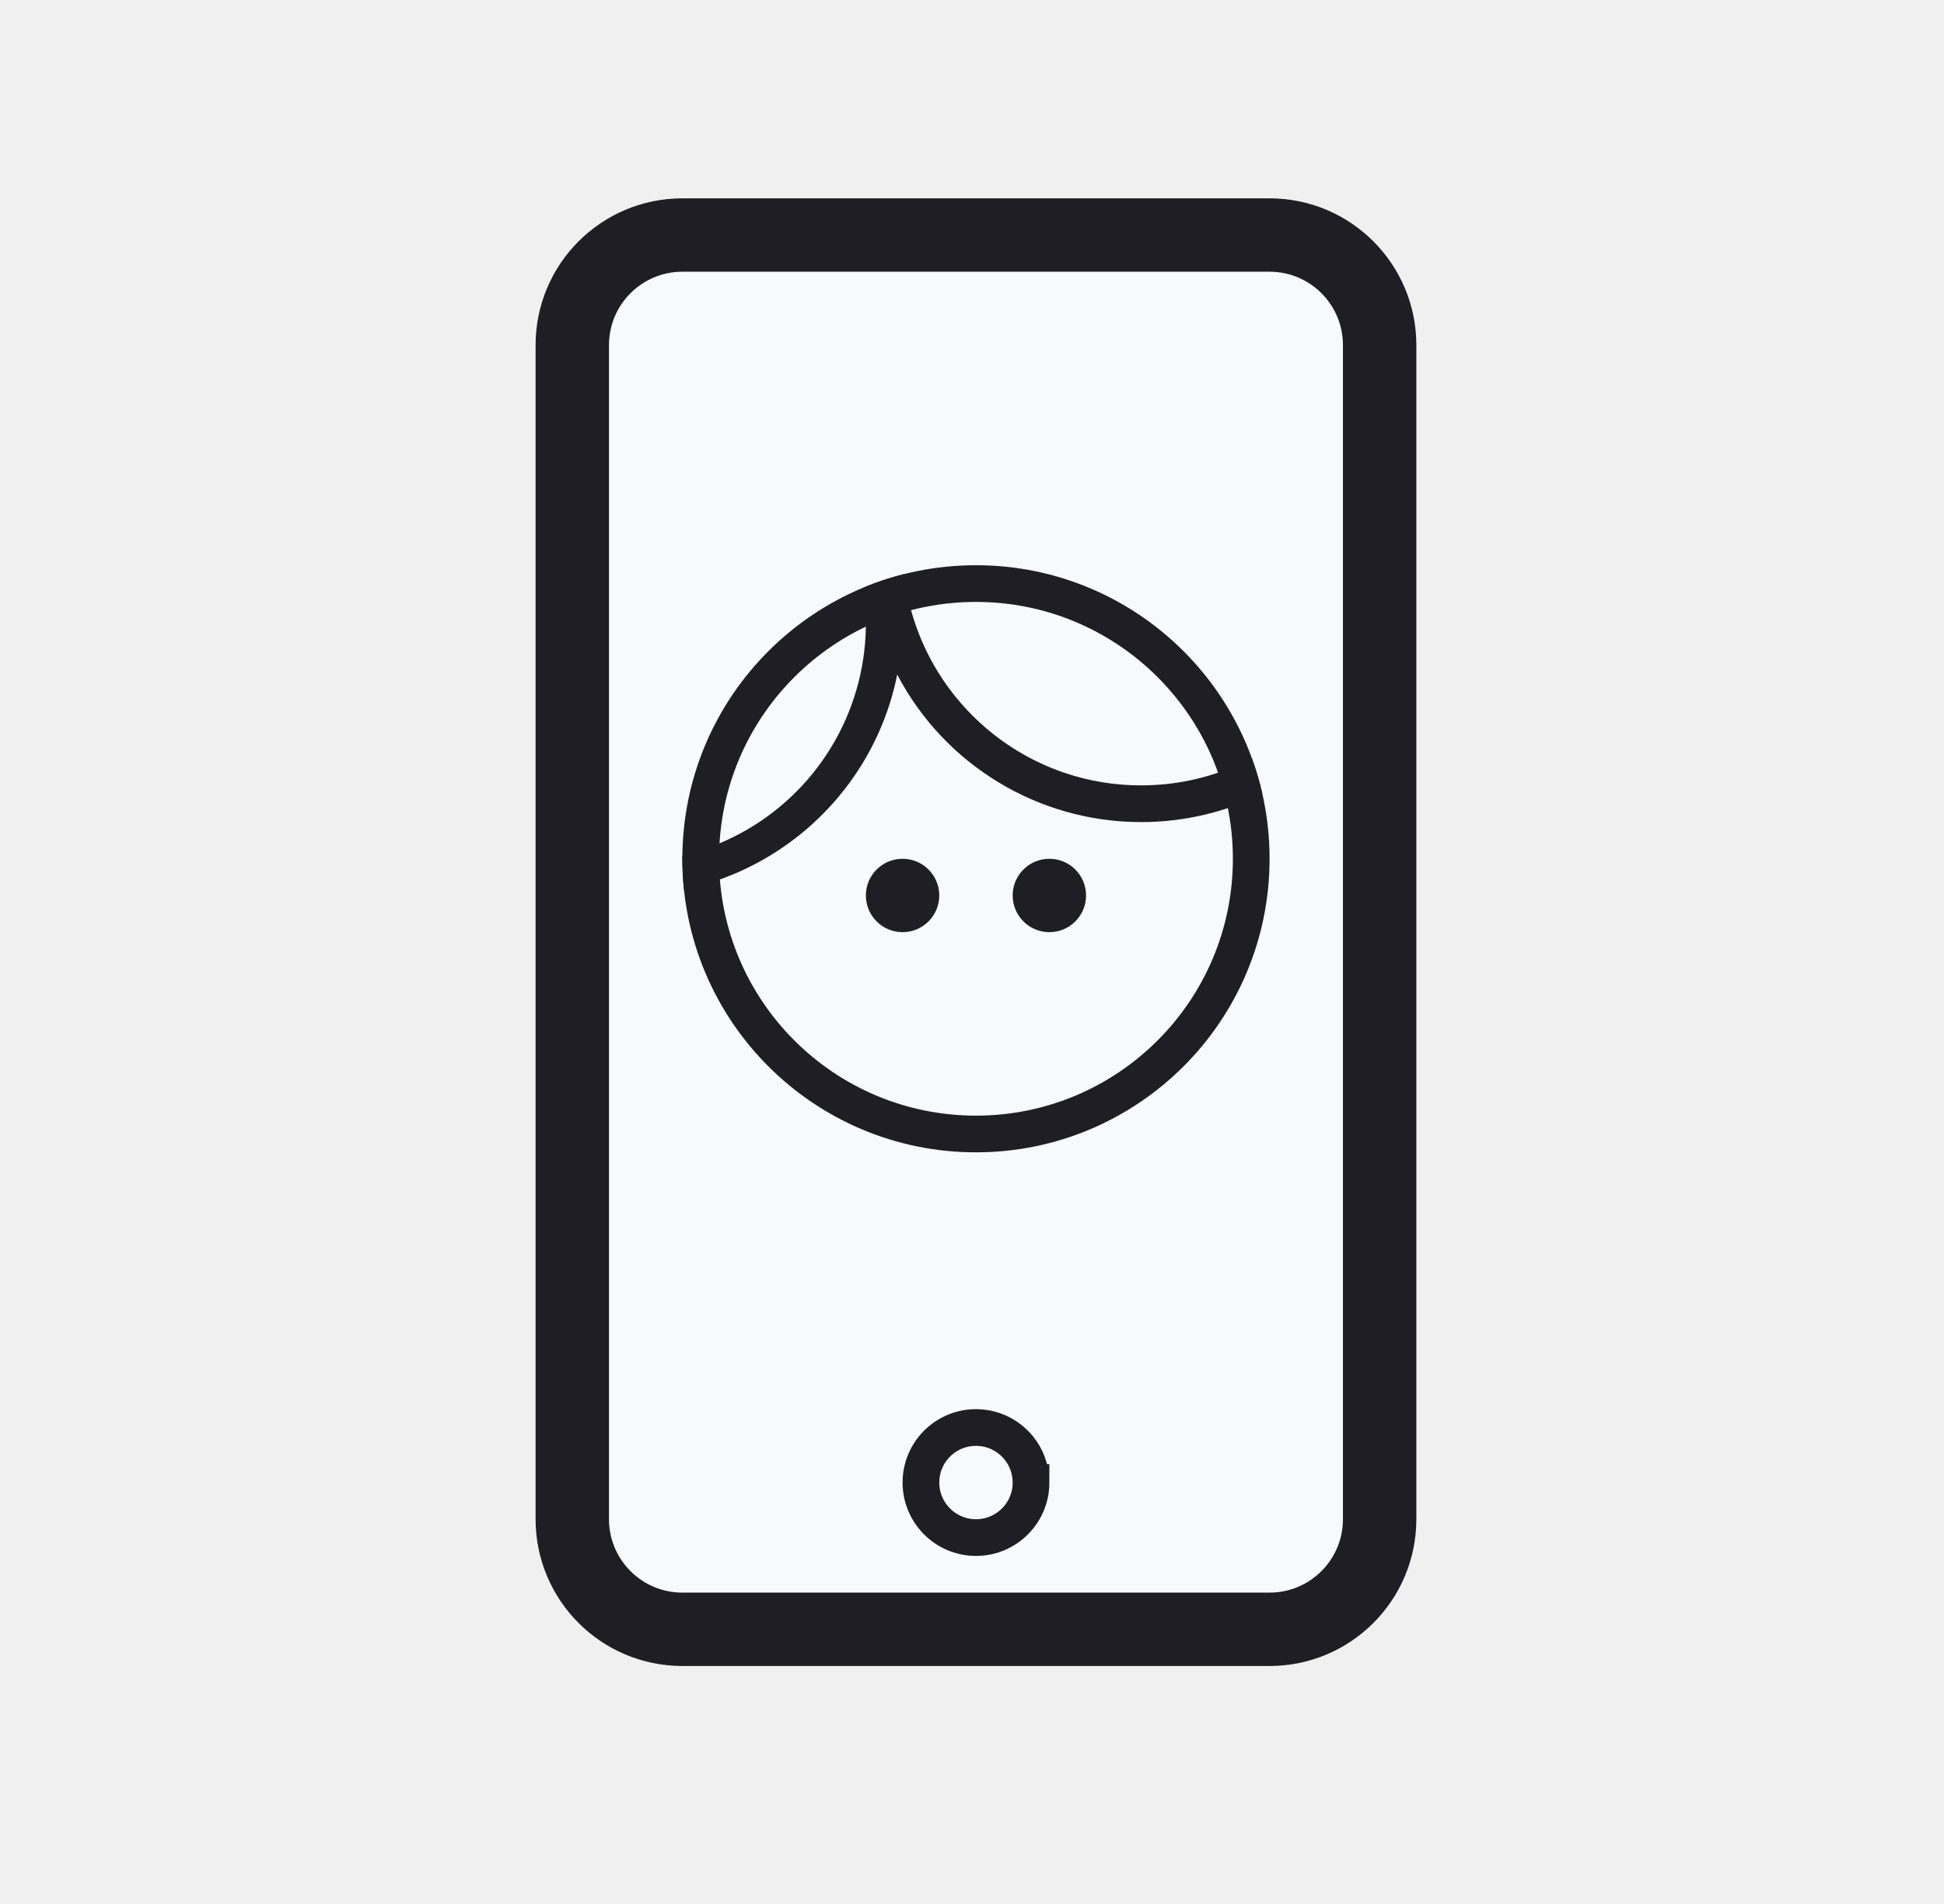
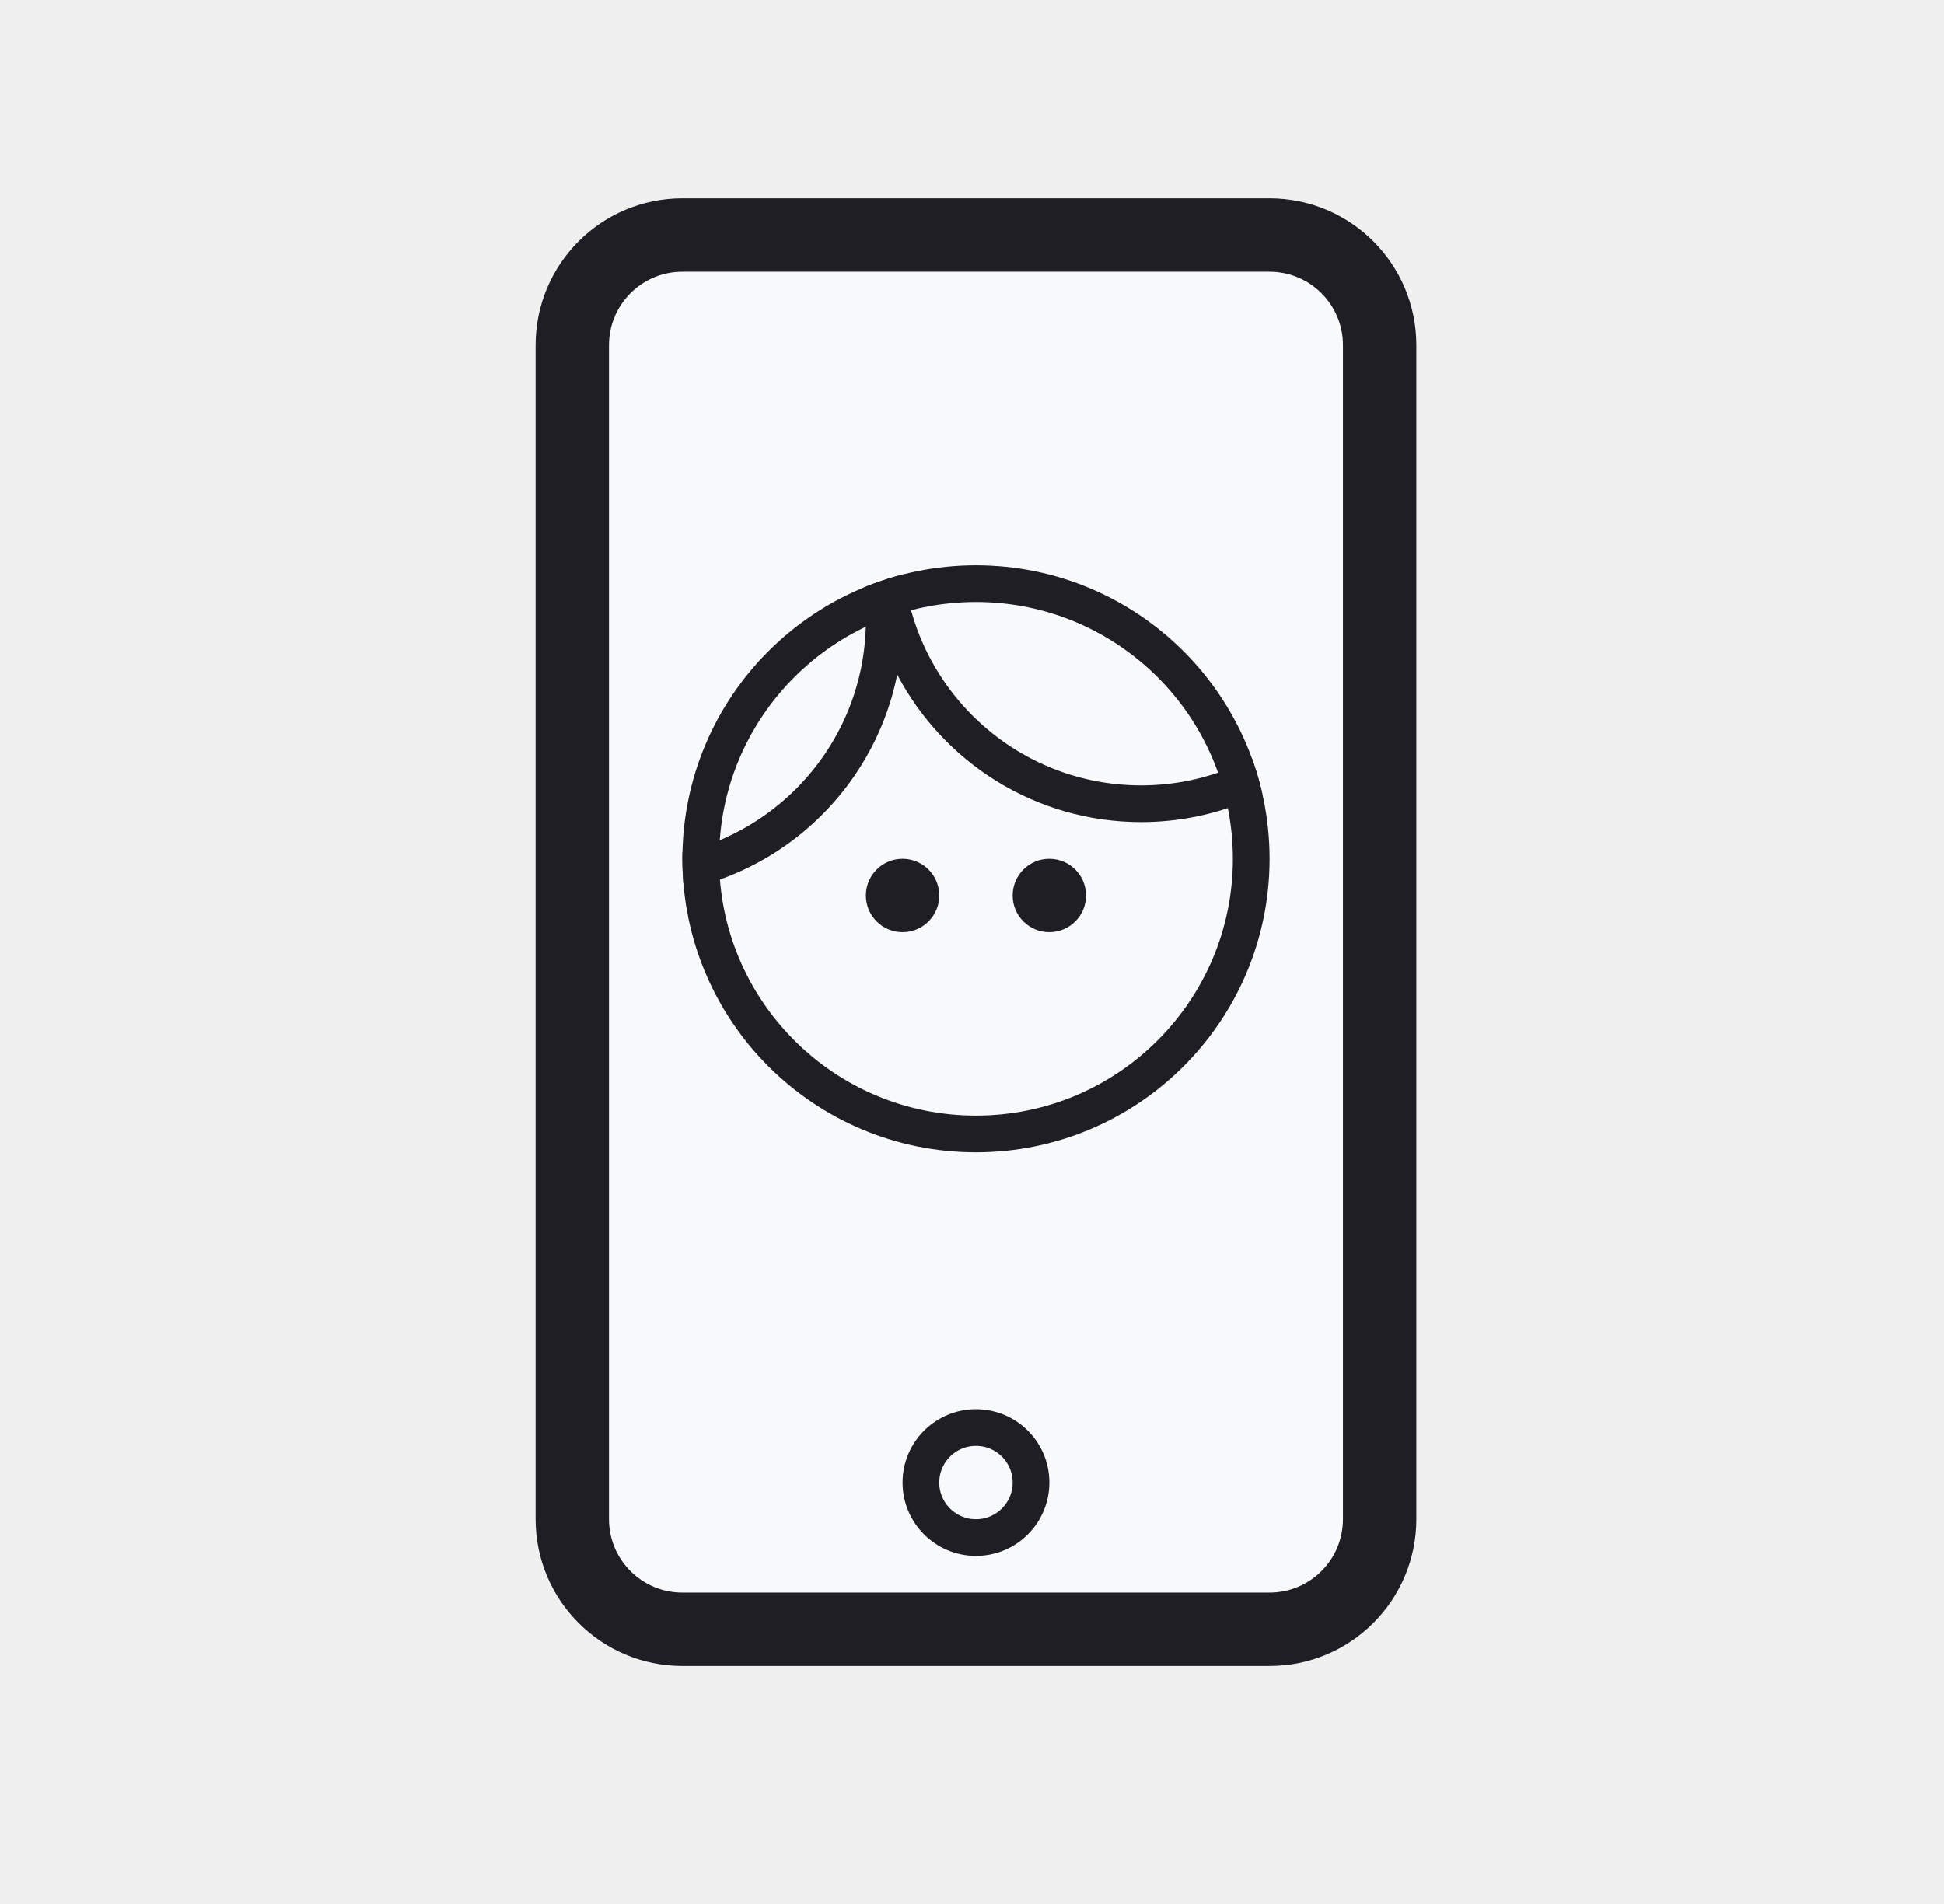
- <svg xmlns="http://www.w3.org/2000/svg" width="49" height="48" fill="none">
-   <g clip-path="url(#a)">
-     <path fill-rule="evenodd" clip-rule="evenodd" d="M24.5 48c13.255 0 24-10.745 24-24S37.755 0 24.5 0 .5 10.745.5 24s10.745 24 24 24z" fill="transparent" />
+ <svg xmlns="http://www.w3.org/2000/svg" width="49" height="48" viewBox="0 0 49 48" fill="none">
+   <g clip-path="url(#clip0)">
+     <path fill-rule="evenodd" clip-rule="evenodd" d="M24.5 48C37.755 48 48.5 37.255 48.5 24C48.5 10.745 37.755 0 24.5 0C11.245 0 0.5 10.745 0.5 24C0.5 37.255 11.245 48 24.5 48Z" fill="transparent" />
    <rect x="14.425" y="5.925" width="20.35" height="35.15" rx="2.775" fill="#F7F9FA" stroke="#1E1E24" stroke-width="1.85" />
-     <path d="M25.988 37.375a1.387 1.387 0 1 1-2.775 0 1.387 1.387 0 0 1 2.774 0zM31.538 21.65a6.938 6.938 0 1 1-13.876 0 6.938 6.938 0 0 1 13.876 0z" fill="#F7F9FA" stroke="#1E1E24" stroke-width=".925" />
-     <mask id="b" mask-type="alpha" maskUnits="userSpaceOnUse" x="17" y="14" width="15" height="16">
-       <path d="M31.538 21.65a6.938 6.938 0 1 1-13.876 0 6.938 6.938 0 0 1 13.876 0z" fill="#fff" stroke="#fff" stroke-width=".925" />
+     <path d="M25.988 37.375C25.988 38.141 25.366 38.763 24.6 38.763C23.834 38.763 23.212 38.141 23.212 37.375C23.212 36.609 23.834 35.988 24.6 35.988C25.366 35.988 25.988 36.609 25.988 37.375Z" fill="#F7F9FA" stroke="#1E1E24" stroke-width="0.925" />
+     <path d="M31.538 21.65C31.538 25.482 28.431 28.587 24.6 28.587C20.768 28.587 17.663 25.482 17.663 21.65C17.663 17.819 20.768 14.713 24.6 14.713C28.431 14.713 31.538 17.819 31.538 21.65Z" fill="#F7F9FA" stroke="#1E1E24" stroke-width="0.925" />
+     <mask id="mask0" mask-type="alpha" maskUnits="userSpaceOnUse" x="17" y="14" width="15" height="16">
+       <path d="M31.538 21.65C31.538 25.482 28.431 28.587 24.6 28.587C20.768 28.587 17.663 25.482 17.663 21.65C17.663 17.819 20.768 14.713 24.6 14.713C28.431 14.713 31.538 17.819 31.538 21.65Z" fill="white" stroke="white" stroke-width="0.925" />
    </mask>
-     <g mask="url(#b)" fill-rule="evenodd" clip-rule="evenodd" fill="#1E1E24">
-       <path d="M26.45 23.5a.925.925 0 1 0 0-1.85.925.925 0 0 0 0 1.85zM22.75 23.5a.925.925 0 1 0 0-1.85.925.925 0 0 0 0 1.85z" />
-       <path d="M34.775 13.787a6.012 6.012 0 1 1-12.025 0 6.012 6.012 0 0 1 12.025 0zm-6.012 6.938a6.938 6.938 0 1 0-6.803-8.306 6.937 6.937 0 1 0 .655 4.587 6.937 6.937 0 0 0 6.148 3.719zm-6.938-5.088a6.013 6.013 0 1 1-12.025 0 6.013 6.013 0 0 1 12.025 0z" />
+     <g mask="url(#mask0)">
+       <path fill-rule="evenodd" clip-rule="evenodd" d="M26.45 23.5C26.961 23.5 27.375 23.086 27.375 22.575C27.375 22.064 26.961 21.65 26.45 21.65C25.939 21.65 25.525 22.064 25.525 22.575C25.525 23.086 25.939 23.5 26.45 23.5Z" fill="#1E1E24" />
+       <path fill-rule="evenodd" clip-rule="evenodd" d="M22.75 23.5C23.261 23.5 23.675 23.086 23.675 22.575C23.675 22.064 23.261 21.65 22.75 21.65C22.239 21.65 21.825 22.064 21.825 22.575C21.825 23.086 22.239 23.5 22.75 23.5Z" fill="#1E1E24" />
+       <path fill-rule="evenodd" clip-rule="evenodd" d="M34.775 13.787C34.775 17.108 32.083 19.8 28.762 19.8C25.442 19.8 22.75 17.108 22.75 13.787C22.75 10.467 25.442 7.775 28.762 7.775C32.083 7.775 34.775 10.467 34.775 13.787ZM28.762 20.725C32.594 20.725 35.7 17.619 35.7 13.787C35.7 9.956 32.594 6.85 28.762 6.85C25.399 6.85 22.595 9.243 21.96 12.419C20.8 10.208 18.482 8.7 15.812 8.7C11.981 8.7 8.875 11.806 8.875 15.637C8.875 19.469 11.981 22.575 15.812 22.575C19.176 22.575 21.98 20.182 22.615 17.006C23.775 19.217 26.093 20.725 28.762 20.725ZM21.825 15.637C21.825 18.958 19.133 21.65 15.812 21.65C12.492 21.65 9.8 18.958 9.8 15.637C9.8 12.317 12.492 9.625 15.812 9.625C19.133 9.625 21.825 12.317 21.825 15.637Z" fill="#1E1E24" />
    </g>
  </g>
  <defs>
-     <clipPath id="a">
-       <path fill="#fff" transform="translate(.5)" d="M0 0h48v48H0z" />
+     <clipPath id="clip0">
+       <rect width="48" height="48" fill="white" transform="translate(0.5)" />
    </clipPath>
  </defs>
</svg>
